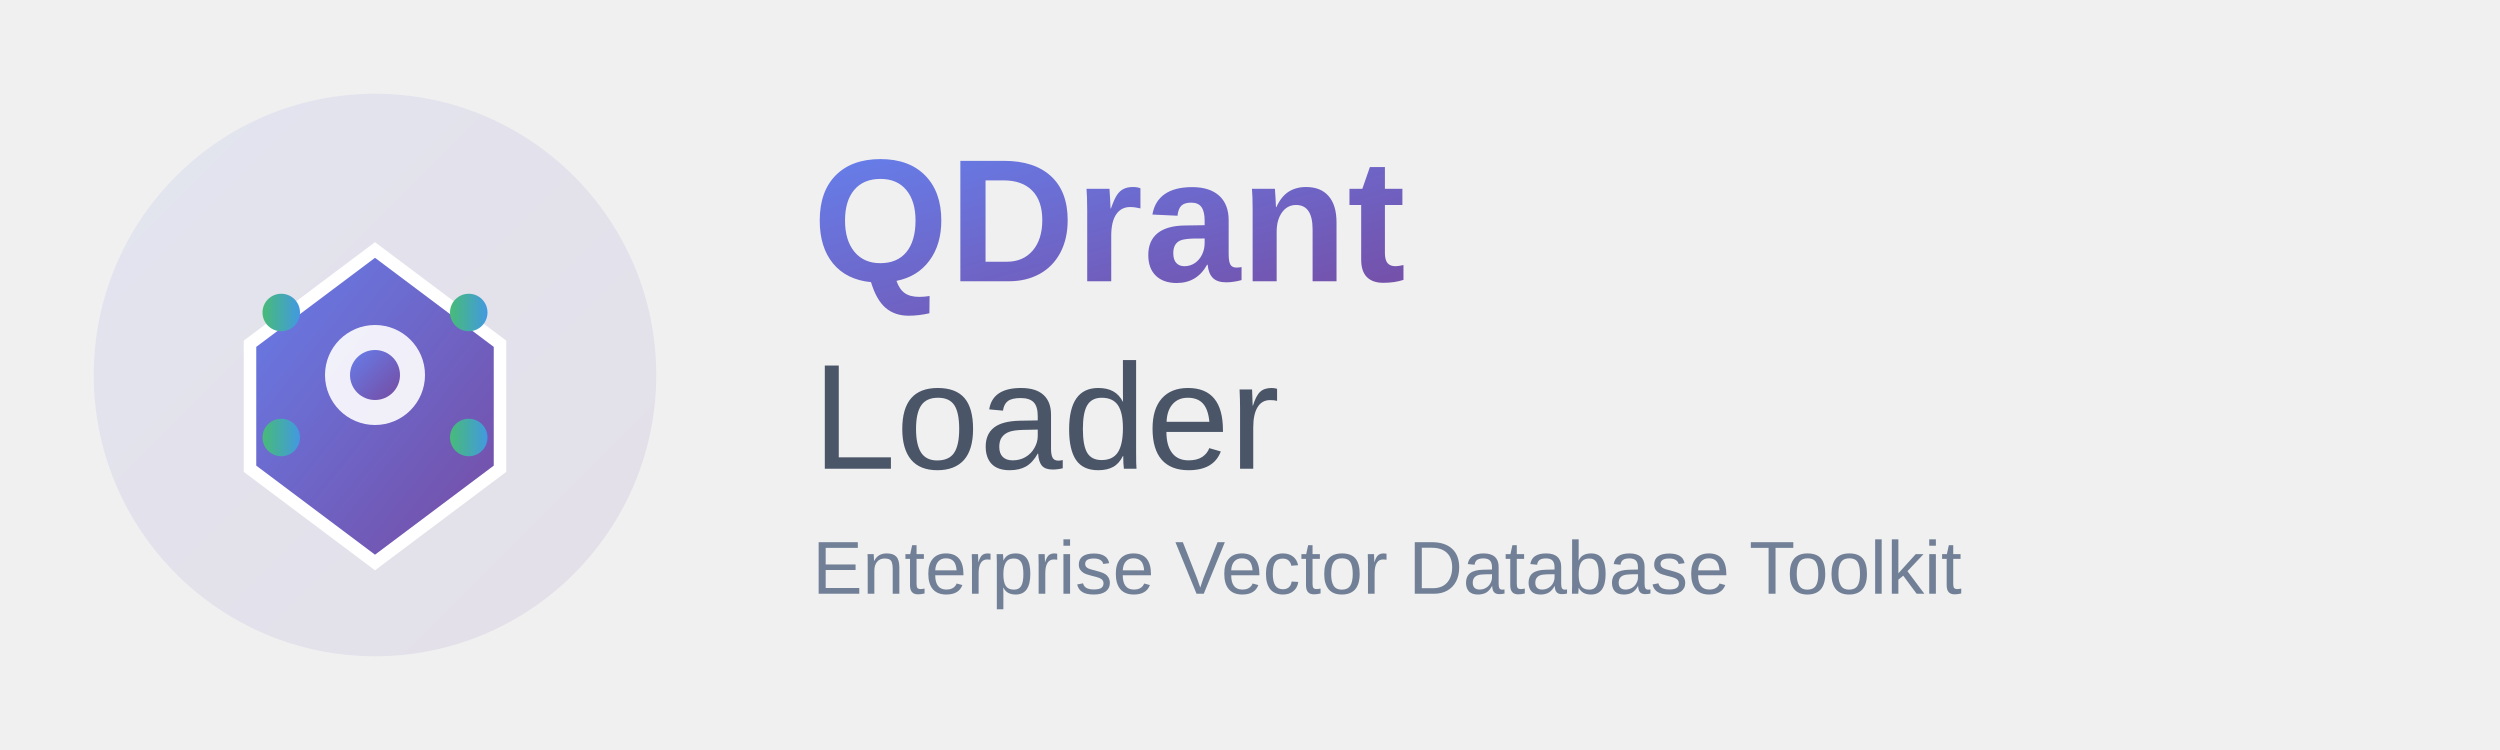
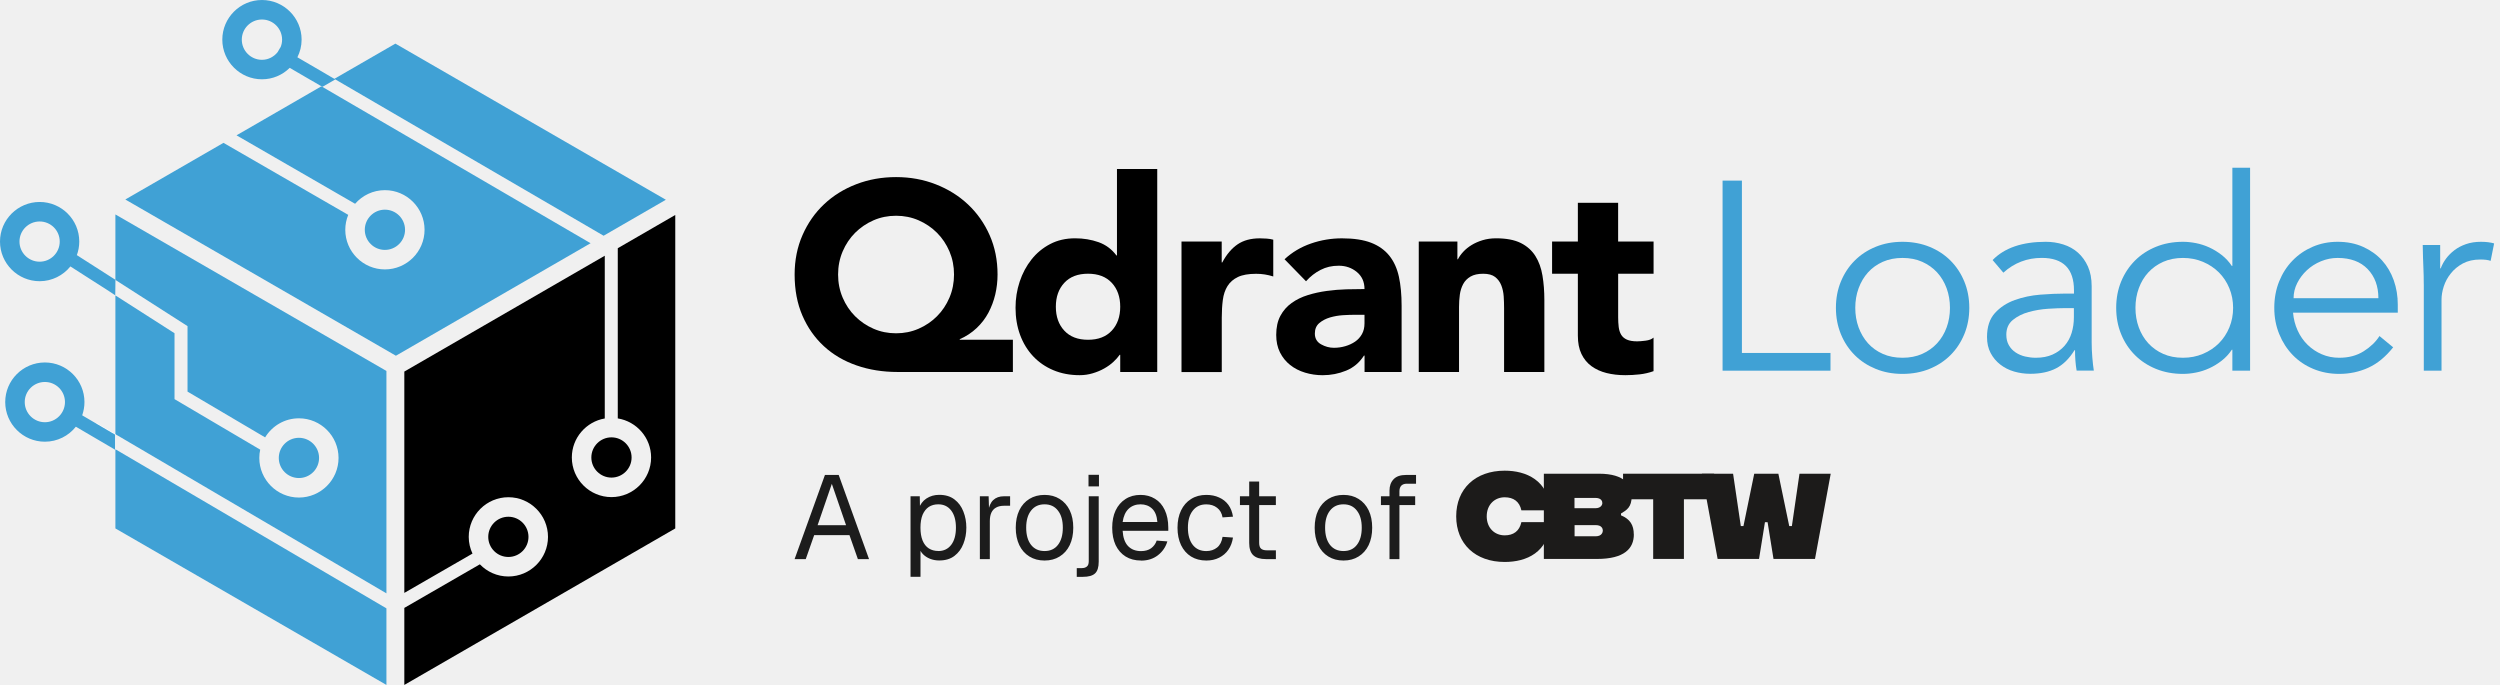
- <svg xmlns="http://www.w3.org/2000/svg" width="400" height="120" viewBox="0 0 400 120">
+ <svg xmlns="http://www.w3.org/2000/svg" width="292" height="80" viewBox="0 0 292 80" fill="none">
+   <g clip-path="url(#clip0_28030_3)">
+     <path d="M71.418 51.082C72.714 51.082 73.77 52.138 73.77 53.434C73.77 54.731 72.714 55.783 71.418 55.783C70.122 55.783 69.069 54.727 69.069 53.434C69.069 52.142 70.122 51.082 71.418 51.082Z" fill="black" />
+     <path d="M59.379 65.055C58.083 65.055 57.027 64.003 57.027 62.707C57.027 61.41 58.083 60.355 59.379 60.355C60.675 60.355 61.727 61.41 61.727 62.707C61.727 64.003 60.675 65.055 59.379 65.055Z" fill="black" />
+     <path d="M78.871 25.109V61.721L47.225 80V71.003L56.048 65.912C56.891 66.787 58.069 67.334 59.379 67.334C61.93 67.334 64.006 65.257 64.006 62.707C64.006 60.156 61.93 58.076 59.379 58.076C56.828 58.076 54.748 60.153 54.748 62.707C54.748 63.404 54.908 64.062 55.187 64.658L47.225 69.251V43.399L70.637 29.869V48.877C68.46 49.25 66.79 51.149 66.79 53.434C66.79 55.985 68.867 58.062 71.418 58.062C73.969 58.062 76.049 55.985 76.049 53.434C76.049 51.131 74.359 49.225 72.156 48.87V28.991L78.871 25.109Z" fill="black" />
+     <path d="M34.914 55.835C33.618 55.835 32.562 54.783 32.562 53.487C32.562 52.191 33.618 51.135 34.914 51.135C36.211 51.135 37.267 52.191 37.267 53.487C37.267 54.783 36.211 55.835 34.914 55.835Z" fill="#40A1D5" />
+     <path d="M45.134 43.326V69.303L13.478 50.713V34.503L20.384 38.922V46.619L30.392 52.518C30.322 52.832 30.287 53.156 30.287 53.487C30.287 56.037 32.364 58.114 34.914 58.114C37.465 58.114 39.542 56.037 39.542 53.487C39.542 50.936 37.469 48.859 34.914 48.859C33.242 48.859 31.778 49.751 30.966 51.086L21.903 45.741V38.092L13.478 32.695V25.046L45.134 43.326Z" fill="#40A1D5" />
+     <path d="M13.478 52.473L45.134 71.055V80L13.478 61.721V52.473Z" fill="#40A1D5" />
+     <path d="M44.957 29.189C43.66 29.189 42.608 28.137 42.608 26.841C42.608 25.545 43.66 24.489 44.957 24.489C46.253 24.489 47.309 25.545 47.309 26.841C47.309 28.137 46.253 29.189 44.957 29.189Z" fill="#40A1D5" />
+     <path d="M37.538 10.081L68.982 28.409L46.242 41.549L14.638 23.301L26.102 16.684L40.674 25.095C40.455 25.632 40.329 26.221 40.329 26.841C40.329 29.392 42.406 31.468 44.957 31.468C47.507 31.468 49.588 29.392 49.588 26.841C49.588 24.29 47.511 22.21 44.957 22.21C43.57 22.21 42.322 22.83 41.476 23.802L27.625 15.806L37.538 10.081Z" fill="#40A1D5" />
+     <path d="M77.773 23.332L70.501 27.534L39.05 9.209L46.18 5.094L77.773 23.332Z" fill="#40A1D5" />
+     <path d="M36.479 9.464L37.538 10.081L39.05 9.209L37.988 8.589L36.479 9.464Z" fill="white" />
+     <path d="M34.733 6.697C35.043 6.073 35.228 5.377 35.228 4.631C35.228 2.08 33.148 0 30.597 0C28.047 0 25.966 2.08 25.966 4.631C25.966 7.182 28.047 9.262 30.597 9.262C31.859 9.262 33.005 8.753 33.838 7.924L37.657 10.147L39.169 9.272L34.733 6.69V6.697ZM32.761 5.544L32.747 5.537L32.426 6.091C31.994 6.631 31.339 6.986 30.597 6.986C29.297 6.986 28.242 5.931 28.242 4.631C28.242 3.331 29.297 2.279 30.597 2.279C31.897 2.279 32.949 3.335 32.949 4.631C32.949 4.958 32.88 5.262 32.761 5.54V5.544Z" fill="#40A1D5" />
+     <path d="M13.471 32.691L13.464 34.493L13.478 34.503V32.695H13.471V32.691Z" fill="white" />
+     <path d="M8.976 29.799C9.157 29.304 9.258 28.775 9.258 28.214C9.258 25.663 7.185 23.59 4.634 23.59C2.084 23.59 0 25.66 0 28.214C0 30.768 2.08 32.845 4.631 32.845C6.08 32.845 7.373 32.169 8.223 31.12L12.718 33.998L13.464 34.493L13.485 32.684L8.976 29.799ZM4.631 30.566C3.331 30.566 2.275 29.51 2.275 28.214C2.275 26.918 3.331 25.869 4.631 25.869C5.931 25.869 6.976 26.918 6.976 28.214C6.976 29.51 5.927 30.566 4.631 30.566Z" fill="#40A1D5" />
+     <path d="M11.23 49.392V51.152L13.478 52.473V50.713L11.23 49.392Z" fill="white" />
+     <path d="M9.6 48.511C9.767 48.026 9.865 47.507 9.865 46.96C9.865 44.41 7.791 42.336 5.241 42.336C2.69 42.336 0.61 44.41 0.61 46.96C0.61 49.511 2.69 51.591 5.241 51.591C6.708 51.591 8.011 50.908 8.861 49.839L13.44 52.525V50.762L9.596 48.507L9.6 48.511ZM5.244 49.316C3.944 49.316 2.889 48.26 2.889 46.96C2.889 45.661 3.944 44.615 5.244 44.615C6.544 44.615 7.589 45.671 7.589 46.96C7.589 48.25 6.54 49.316 5.244 49.316Z" fill="#40A1D5" />
+   </g>
+   <g clip-path="url(#clip1_28030_3)">
+     <path d="M118.301 43.448H104.851C103.116 43.448 101.513 43.194 100.039 42.678C98.565 42.166 97.297 41.42 96.231 40.437C95.165 39.455 94.328 38.263 93.722 36.862C93.116 35.462 92.812 33.862 92.812 32.064C92.812 30.392 93.119 28.855 93.736 27.454C94.353 26.053 95.192 24.851 96.259 23.848C97.325 22.844 98.579 22.067 100.022 21.513C101.464 20.959 103.012 20.684 104.663 20.684C106.315 20.684 107.862 20.966 109.305 21.531C110.747 22.095 112.002 22.879 113.068 23.883C114.134 24.886 114.974 26.081 115.591 27.472C116.207 28.862 116.514 30.392 116.514 32.064C116.514 32.859 116.423 33.632 116.249 34.385C116.071 35.138 115.803 35.848 115.451 36.517C115.096 37.186 114.636 37.786 114.071 38.319C113.507 38.852 112.848 39.288 112.096 39.618V39.681H118.305V43.444L118.301 43.448ZM97.889 32.064C97.889 33.026 98.067 33.925 98.422 34.761C98.778 35.597 99.262 36.322 99.879 36.939C100.496 37.556 101.214 38.04 102.025 38.395C102.841 38.751 103.719 38.929 104.66 38.929C105.601 38.929 106.479 38.751 107.294 38.395C108.109 38.04 108.824 37.556 109.44 36.939C110.057 36.322 110.542 35.597 110.897 34.761C111.252 33.925 111.43 33.026 111.43 32.064C111.43 31.102 111.252 30.203 110.897 29.367C110.542 28.531 110.054 27.806 109.44 27.189C108.824 26.573 108.109 26.088 107.294 25.733C106.479 25.377 105.601 25.2 104.66 25.2C103.719 25.2 102.841 25.377 102.025 25.733C101.21 26.088 100.496 26.576 99.879 27.189C99.262 27.806 98.778 28.534 98.422 29.367C98.067 30.203 97.889 31.102 97.889 32.064Z" fill="black" />
+     <path d="M135.17 43.448H130.842V41.441H130.779C130.591 41.713 130.344 41.988 130.041 42.27C129.738 42.552 129.382 42.807 128.974 43.037C128.567 43.267 128.117 43.455 127.626 43.601C127.135 43.748 126.626 43.821 126.107 43.821C124.978 43.821 123.953 43.626 123.033 43.239C122.113 42.852 121.326 42.309 120.667 41.608C120.009 40.908 119.504 40.078 119.148 39.117C118.793 38.155 118.615 37.099 118.615 35.949C118.615 34.883 118.775 33.866 119.099 32.894C119.423 31.921 119.883 31.061 120.479 30.308C121.075 29.555 121.8 28.956 122.657 28.506C123.514 28.057 124.486 27.834 125.574 27.834C126.556 27.834 127.469 27.987 128.316 28.287C129.163 28.59 129.856 29.109 130.4 29.838H130.462V19.743H135.166V43.448H135.17ZM130.842 35.827C130.842 34.678 130.515 33.747 129.856 33.036C129.197 32.325 128.274 31.97 127.082 31.97C125.891 31.97 124.967 32.325 124.309 33.036C123.65 33.747 123.323 34.678 123.323 35.827C123.323 36.977 123.65 37.908 124.309 38.618C124.967 39.329 125.891 39.685 127.082 39.685C128.274 39.685 129.197 39.329 129.856 38.618C130.515 37.908 130.842 36.977 130.842 35.827Z" fill="black" />
+     <path d="M137.992 28.21H142.696V30.656H142.759C143.261 29.716 143.857 29.012 144.547 28.541C145.236 28.071 146.104 27.837 147.149 27.837C147.421 27.837 147.693 27.848 147.965 27.869C148.237 27.89 148.487 27.932 148.717 27.994V32.291C148.383 32.186 148.052 32.109 147.731 32.057C147.407 32.005 147.066 31.98 146.714 31.98C145.815 31.98 145.104 32.106 144.581 32.357C144.059 32.608 143.658 32.956 143.376 33.406C143.094 33.855 142.912 34.392 142.829 35.019C142.745 35.646 142.703 36.336 142.703 37.089V43.455H137.999V28.21H137.992Z" fill="black" />
+     <path d="M159.373 41.535H159.31C158.788 42.35 158.094 42.936 157.227 43.291C156.359 43.647 155.446 43.824 154.484 43.824C153.773 43.824 153.09 43.723 152.432 43.525C151.773 43.326 151.195 43.03 150.693 42.633C150.191 42.235 149.794 41.744 149.501 41.159C149.209 40.573 149.062 39.894 149.062 39.12C149.062 38.242 149.223 37.5 149.547 36.894C149.871 36.287 150.31 35.786 150.864 35.388C151.418 34.991 152.049 34.684 152.759 34.465C153.47 34.245 154.206 34.085 154.969 33.981C155.732 33.876 156.495 33.813 157.258 33.792C158.021 33.772 158.725 33.761 159.373 33.761C159.373 32.925 159.077 32.263 158.481 31.771C157.885 31.28 157.181 31.036 156.366 31.036C155.551 31.036 154.885 31.197 154.251 31.521C153.613 31.845 153.045 32.287 152.543 32.852L150.035 30.28C150.913 29.465 151.937 28.855 153.108 28.447C154.279 28.04 155.491 27.837 156.746 27.837C158.126 27.837 159.258 28.012 160.147 28.353C161.035 28.698 161.746 29.207 162.279 29.872C162.812 30.541 163.182 31.36 163.394 32.333C163.603 33.305 163.708 34.43 163.708 35.702V43.448H159.38V41.535H159.373ZM158.213 36.768C157.857 36.768 157.415 36.782 156.882 36.813C156.348 36.845 155.836 36.935 155.345 37.078C154.854 37.225 154.435 37.444 154.091 37.737C153.746 38.03 153.575 38.437 153.575 38.96C153.575 39.524 153.815 39.943 154.296 40.214C154.777 40.486 155.279 40.622 155.801 40.622C156.261 40.622 156.704 40.559 157.132 40.434C157.561 40.308 157.941 40.131 158.279 39.901C158.613 39.671 158.878 39.378 159.077 39.023C159.275 38.667 159.373 38.249 159.373 37.768V36.765H158.213V36.768Z" fill="black" />
+     <path d="M165.708 28.21H170.224V30.28H170.286C170.433 29.987 170.642 29.695 170.914 29.402C171.185 29.109 171.509 28.848 171.886 28.618C172.262 28.388 172.691 28.2 173.172 28.053C173.652 27.907 174.175 27.834 174.74 27.834C175.931 27.834 176.893 28.019 177.625 28.381C178.356 28.747 178.924 29.256 179.332 29.9C179.74 30.548 180.015 31.311 180.161 32.19C180.308 33.068 180.381 34.019 180.381 35.043V43.448H175.677V35.984C175.677 35.545 175.663 35.092 175.632 34.622C175.6 34.151 175.506 33.719 175.349 33.322C175.193 32.925 174.952 32.601 174.628 32.35C174.304 32.099 173.841 31.974 173.234 31.974C172.628 31.974 172.137 32.082 171.76 32.301C171.384 32.521 171.095 32.813 170.9 33.179C170.701 33.545 170.572 33.96 170.509 34.416C170.447 34.876 170.415 35.357 170.415 35.859V43.448H165.711V28.21H165.708Z" fill="black" />
+     <path d="M193.141 31.97H189.001V37.05C189.001 37.469 189.022 37.848 189.064 38.193C189.106 38.538 189.2 38.834 189.346 39.085C189.493 39.336 189.716 39.531 190.019 39.667C190.322 39.803 190.723 39.869 191.225 39.869C191.475 39.869 191.807 39.842 192.211 39.789C192.618 39.737 192.925 39.618 193.134 39.43V43.35C192.611 43.538 192.068 43.664 191.503 43.727C190.939 43.789 190.385 43.821 189.841 43.821C189.047 43.821 188.315 43.737 187.646 43.57C186.977 43.403 186.392 43.134 185.89 42.772C185.388 42.406 184.998 41.932 184.716 41.347C184.433 40.761 184.294 40.051 184.294 39.214V31.97H181.283V28.207H184.294V23.691H188.998V28.207H193.138V31.97H193.141Z" fill="black" />
+     <path d="M203.455 41.225H213.801V43.295H201.197V21.095H203.455V41.225Z" fill="#40A1D5" />
+     <path d="M230.014 35.956C230.014 37.064 229.819 38.089 229.432 39.03C229.045 39.97 228.509 40.786 227.819 41.476C227.129 42.166 226.31 42.702 225.359 43.089C224.407 43.476 223.355 43.671 222.209 43.671C221.062 43.671 220.041 43.476 219.09 43.089C218.139 42.702 217.32 42.166 216.63 41.476C215.94 40.786 215.4 39.97 215.017 39.03C214.63 38.089 214.435 37.064 214.435 35.956C214.435 34.848 214.626 33.824 215.017 32.883C215.403 31.942 215.94 31.127 216.63 30.437C217.32 29.747 218.139 29.21 219.09 28.824C220.041 28.437 221.08 28.242 222.209 28.242C223.338 28.242 224.407 28.437 225.359 28.824C226.31 29.21 227.129 29.747 227.819 30.437C228.509 31.127 229.045 31.942 229.432 32.883C229.819 33.824 230.014 34.848 230.014 35.956ZM227.756 35.956C227.756 35.141 227.623 34.378 227.366 33.667C227.104 32.956 226.731 32.339 226.254 31.817C225.773 31.294 225.191 30.883 224.515 30.58C223.836 30.277 223.066 30.127 222.212 30.127C221.358 30.127 220.585 30.28 219.909 30.58C219.229 30.883 218.654 31.298 218.184 31.817C217.714 32.339 217.348 32.956 217.086 33.667C216.825 34.378 216.696 35.141 216.696 35.956C216.696 36.772 216.825 37.535 217.086 38.246C217.348 38.956 217.714 39.573 218.184 40.096C218.654 40.618 219.229 41.033 219.909 41.333C220.588 41.636 221.355 41.786 222.212 41.786C223.069 41.786 223.836 41.636 224.515 41.333C225.195 41.03 225.773 40.618 226.254 40.096C226.735 39.573 227.104 38.956 227.366 38.246C227.627 37.535 227.756 36.772 227.756 35.956Z" fill="#40A1D5" />
+     <path d="M242.241 34.294V33.918C242.241 31.388 240.986 30.123 238.478 30.123C236.763 30.123 235.268 30.698 233.993 31.848L232.739 30.374C234.119 28.953 236.188 28.242 238.948 28.242C239.659 28.242 240.342 28.346 241 28.555C241.659 28.764 242.227 29.085 242.708 29.51C243.189 29.939 243.575 30.479 243.868 31.123C244.161 31.771 244.307 32.545 244.307 33.444V39.998C244.307 40.563 244.332 41.155 244.384 41.768C244.436 42.385 244.495 42.894 244.558 43.288H242.551C242.488 42.932 242.439 42.545 242.408 42.127C242.377 41.709 242.363 41.301 242.363 40.904H242.3C241.694 41.887 240.979 42.591 240.154 43.019C239.328 43.448 238.321 43.66 237.129 43.66C236.481 43.66 235.854 43.57 235.248 43.396C234.641 43.218 234.105 42.946 233.634 42.58C233.164 42.214 232.787 41.765 232.505 41.232C232.223 40.699 232.084 40.078 232.084 39.368C232.084 38.176 232.39 37.242 233.007 36.563C233.624 35.883 234.397 35.378 235.328 35.043C236.258 34.709 237.251 34.5 238.307 34.416C239.363 34.333 240.328 34.291 241.206 34.291H242.241V34.294ZM241.175 35.988C240.652 35.988 240 36.016 239.216 36.064C238.432 36.117 237.68 36.242 236.958 36.441C236.237 36.639 235.62 36.949 235.108 37.364C234.596 37.782 234.338 38.357 234.338 39.089C234.338 39.57 234.436 39.981 234.638 40.326C234.836 40.671 235.101 40.953 235.436 41.173C235.77 41.392 236.14 41.549 236.547 41.643C236.955 41.737 237.366 41.786 237.784 41.786C238.537 41.786 239.188 41.66 239.742 41.41C240.297 41.159 240.76 40.821 241.136 40.392C241.513 39.964 241.788 39.462 241.966 38.887C242.143 38.312 242.23 37.702 242.23 37.054V35.988H241.164H241.175Z" fill="#40A1D5" />
+     <path d="M262.81 43.295H260.74V40.849H260.677C260.343 41.35 259.945 41.779 259.486 42.134C259.026 42.49 258.545 42.782 258.043 43.012C257.541 43.242 257.025 43.41 256.492 43.514C255.959 43.619 255.454 43.671 254.973 43.671C253.823 43.671 252.774 43.476 251.823 43.089C250.872 42.702 250.053 42.166 249.363 41.476C248.673 40.786 248.133 39.97 247.75 39.03C247.363 38.089 247.171 37.064 247.171 35.956C247.171 34.848 247.363 33.824 247.75 32.883C248.137 31.942 248.677 31.127 249.363 30.437C250.053 29.747 250.872 29.21 251.823 28.824C252.774 28.437 253.823 28.242 254.973 28.242C255.454 28.242 255.959 28.294 256.492 28.398C257.025 28.503 257.541 28.67 258.043 28.9C258.545 29.13 259.026 29.423 259.486 29.778C259.945 30.134 260.343 30.562 260.677 31.064H260.74V19.59H262.81V43.295ZM249.422 35.956C249.422 36.772 249.551 37.535 249.813 38.246C250.074 38.956 250.443 39.573 250.924 40.096C251.405 40.618 251.983 41.033 252.663 41.333C253.342 41.636 254.109 41.786 254.966 41.786C255.823 41.786 256.579 41.636 257.301 41.333C258.022 41.03 258.642 40.618 259.165 40.096C259.688 39.573 260.095 38.956 260.388 38.246C260.681 37.535 260.827 36.772 260.827 35.956C260.827 35.141 260.681 34.378 260.388 33.667C260.095 32.956 259.688 32.339 259.165 31.817C258.642 31.294 258.019 30.883 257.301 30.58C256.579 30.277 255.802 30.127 254.966 30.127C254.13 30.127 253.339 30.28 252.663 30.58C251.983 30.883 251.402 31.298 250.924 31.817C250.443 32.339 250.07 32.956 249.813 33.667C249.551 34.378 249.422 35.141 249.422 35.956Z" fill="#40A1D5" />
+     <path d="M267.827 36.521C267.89 37.252 268.068 37.943 268.36 38.591C268.653 39.239 269.04 39.796 269.521 40.267C270.002 40.737 270.556 41.11 271.183 41.378C271.81 41.65 272.49 41.786 273.221 41.786C274.329 41.786 275.284 41.532 276.089 41.019C276.894 40.507 277.504 39.918 277.922 39.249L279.521 40.566C278.643 41.674 277.678 42.469 276.622 42.95C275.566 43.431 274.43 43.671 273.221 43.671C272.134 43.671 271.124 43.476 270.197 43.089C269.266 42.702 268.469 42.166 267.799 41.476C267.13 40.786 266.601 39.97 266.218 39.03C265.831 38.089 265.636 37.064 265.636 35.956C265.636 34.848 265.824 33.824 266.2 32.883C266.576 31.942 267.099 31.127 267.768 30.437C268.437 29.747 269.221 29.21 270.12 28.824C271.019 28.437 271.991 28.242 273.037 28.242C274.145 28.242 275.138 28.44 276.016 28.837C276.894 29.235 277.629 29.761 278.225 30.419C278.821 31.078 279.274 31.852 279.591 32.74C279.905 33.629 280.061 34.573 280.061 35.577V36.517H267.834L267.827 36.521ZM277.796 34.827C277.796 33.427 277.378 32.294 276.542 31.427C275.706 30.559 274.535 30.127 273.03 30.127C272.361 30.127 271.713 30.259 271.085 30.517C270.458 30.778 269.908 31.127 269.441 31.566C268.974 32.005 268.594 32.507 268.312 33.071C268.029 33.636 267.89 34.221 267.89 34.827H277.796Z" fill="#40A1D5" />
+     <path d="M283.096 33.197C283.096 32.548 283.082 31.89 283.051 31.221C283.02 30.552 282.992 29.684 282.974 28.618H285.013V31.346H285.076C285.222 30.949 285.431 30.569 285.703 30.2C285.975 29.834 286.302 29.506 286.689 29.214C287.076 28.921 287.525 28.688 288.037 28.51C288.55 28.332 289.128 28.242 289.776 28.242C290.361 28.242 290.874 28.304 291.313 28.43L290.905 30.468C290.633 30.364 290.236 30.311 289.713 30.311C288.919 30.311 288.239 30.465 287.675 30.764C287.11 31.068 286.64 31.454 286.264 31.925C285.887 32.395 285.609 32.904 285.434 33.444C285.257 33.988 285.17 34.51 285.17 35.012V43.291H283.1V33.197H283.096Z" fill="#40A1D5" />
+   </g>
+   <g clip-path="url(#clip2_28030_3)">
+     <path d="M92.809 65.303L96.353 55.473H97.959L101.503 65.303H100.2L99.217 62.505H95.095L94.112 65.303H92.809ZM95.496 61.344H98.82L97.158 56.511L95.496 61.344ZM106.35 67.379V57.964H107.43L107.458 59.543L107.291 59.459C107.475 58.916 107.778 58.504 108.203 58.226C108.639 57.94 109.137 57.797 109.698 57.797C110.427 57.797 111.022 57.978 111.486 58.337C111.956 58.696 112.301 59.166 112.524 59.748C112.754 60.33 112.869 60.957 112.869 61.63C112.869 62.303 112.754 62.933 112.524 63.512C112.301 64.094 111.956 64.564 111.486 64.923C111.026 65.282 110.43 65.463 109.698 65.463C109.319 65.463 108.963 65.397 108.632 65.268C108.308 65.139 108.033 64.958 107.803 64.728C107.58 64.498 107.43 64.226 107.346 63.912L107.514 63.717V67.372H106.35V67.379ZM109.59 64.362C110.228 64.362 110.73 64.121 111.099 63.641C111.468 63.16 111.653 62.491 111.653 61.633C111.653 60.776 111.468 60.107 111.099 59.626C110.73 59.145 110.228 58.905 109.59 58.905C109.165 58.905 108.796 59.006 108.482 59.208C108.179 59.41 107.939 59.717 107.761 60.121C107.594 60.529 107.51 61.031 107.51 61.63C107.51 62.229 107.594 62.734 107.761 63.139C107.928 63.546 108.169 63.85 108.482 64.052C108.796 64.254 109.165 64.355 109.59 64.355V64.362ZM114.448 65.303V57.964H115.472L115.528 59.818L115.416 59.776C115.507 59.149 115.706 58.693 116.012 58.407C116.326 58.111 116.74 57.964 117.26 57.964H117.981V59.072H117.274C116.904 59.072 116.594 59.142 116.347 59.281C116.106 59.41 115.922 59.609 115.793 59.877C115.674 60.135 115.611 60.47 115.611 60.874V65.306H114.448V65.303ZM122.005 65.47C121.333 65.47 120.741 65.313 120.232 64.999C119.723 64.686 119.333 64.243 119.054 63.672C118.779 63.09 118.639 62.41 118.639 61.637C118.639 60.863 118.779 60.173 119.054 59.602C119.329 59.031 119.723 58.588 120.232 58.274C120.741 57.961 121.329 57.804 122.005 57.804C122.681 57.804 123.267 57.961 123.765 58.274C124.274 58.588 124.664 59.031 124.943 59.602C125.218 60.173 125.358 60.853 125.358 61.637C125.358 62.421 125.218 63.09 124.943 63.672C124.668 64.243 124.274 64.686 123.765 64.999C123.267 65.313 122.681 65.47 122.005 65.47ZM122.005 64.362C122.678 64.362 123.201 64.121 123.57 63.641C123.95 63.153 124.138 62.484 124.138 61.633C124.138 60.783 123.95 60.121 123.57 59.64C123.201 59.153 122.678 58.905 122.005 58.905C121.333 58.905 120.807 59.149 120.427 59.64C120.047 60.121 119.859 60.783 119.859 61.633C119.859 62.484 120.047 63.153 120.427 63.641C120.807 64.121 121.333 64.362 122.005 64.362ZM125.765 67.379V66.355H126.361C126.602 66.355 126.793 66.296 126.943 66.174C127.089 66.062 127.166 65.857 127.166 65.55V57.964H128.33V65.606C128.33 66.25 128.187 66.71 127.901 66.975C127.615 67.243 127.138 67.376 126.476 67.376H125.769L125.765 67.379ZM127.138 56.814V55.459H128.358V56.814H127.138ZM133.271 65.47C132.577 65.47 131.978 65.313 131.469 64.999C130.971 64.686 130.584 64.243 130.306 63.672C130.037 63.09 129.905 62.41 129.905 61.637C129.905 60.863 130.037 60.187 130.306 59.616C130.581 59.044 130.964 58.602 131.455 58.288C131.954 57.964 132.539 57.804 133.215 57.804C133.853 57.804 134.414 57.957 134.905 58.261C135.393 58.557 135.773 58.989 136.041 59.564C136.316 60.135 136.456 60.832 136.456 61.654V61.999H131.124C131.17 62.783 131.379 63.376 131.748 63.773C132.128 64.17 132.633 64.369 133.271 64.369C133.752 64.369 134.142 64.257 134.449 64.038C134.762 63.808 134.978 63.508 135.1 63.139L136.348 63.236C136.152 63.891 135.787 64.431 135.24 64.857C134.703 65.271 134.048 65.48 133.274 65.48L133.271 65.47ZM131.124 60.968H135.18C135.125 60.257 134.919 59.734 134.557 59.403C134.205 59.072 133.759 58.905 133.215 58.905C132.671 58.905 132.187 59.079 131.818 59.431C131.459 59.773 131.225 60.285 131.124 60.968ZM140.898 65.47C140.215 65.47 139.62 65.313 139.111 64.999C138.612 64.686 138.226 64.243 137.947 63.672C137.672 63.09 137.532 62.41 137.532 61.637C137.532 60.863 137.672 60.187 137.947 59.616C138.222 59.044 138.612 58.602 139.111 58.288C139.62 57.964 140.212 57.804 140.898 57.804C141.459 57.804 141.961 57.905 142.393 58.107C142.836 58.302 143.195 58.588 143.473 58.964C143.749 59.344 143.93 59.804 144.013 60.348L142.794 60.431C142.71 59.944 142.498 59.567 142.156 59.309C141.815 59.041 141.393 58.909 140.895 58.909C140.219 58.909 139.693 59.153 139.316 59.644C138.937 60.125 138.748 60.787 138.748 61.637C138.748 62.487 138.937 63.156 139.316 63.644C139.693 64.125 140.219 64.365 140.895 64.365C141.393 64.365 141.811 64.226 142.156 63.951C142.498 63.675 142.71 63.257 142.794 62.703L144.013 62.787C143.93 63.33 143.752 63.808 143.473 64.212C143.198 64.609 142.836 64.919 142.393 65.139C141.958 65.362 141.459 65.47 140.898 65.47ZM147.857 65.303C147.191 65.303 146.696 65.149 146.376 64.846C146.062 64.543 145.906 64.066 145.906 63.421V56.246H147.069V63.39C147.069 63.721 147.142 63.954 147.292 64.083C147.439 64.212 147.665 64.278 147.972 64.278H149.024V65.303H147.86H147.857ZM144.825 58.989V57.964H149.021V58.989H144.825ZM156.92 65.47C156.247 65.47 155.655 65.313 155.146 64.999C154.638 64.686 154.247 64.243 153.969 63.672C153.693 63.09 153.554 62.41 153.554 61.637C153.554 60.863 153.693 60.173 153.969 59.602C154.244 59.031 154.638 58.588 155.146 58.274C155.655 57.961 156.244 57.804 156.92 57.804C157.596 57.804 158.181 57.961 158.68 58.274C159.188 58.588 159.579 59.031 159.857 59.602C160.133 60.173 160.272 60.853 160.272 61.637C160.272 62.421 160.133 63.09 159.857 63.672C159.582 64.243 159.188 64.686 158.68 64.999C158.181 65.313 157.596 65.47 156.92 65.47ZM156.92 64.362C157.592 64.362 158.115 64.121 158.484 63.641C158.864 63.153 159.052 62.484 159.052 61.633C159.052 60.783 158.864 60.121 158.484 59.64C158.115 59.153 157.592 58.905 156.92 58.905C156.247 58.905 155.721 59.149 155.341 59.64C154.962 60.121 154.773 60.783 154.773 61.633C154.773 62.484 154.962 63.153 155.341 63.641C155.721 64.121 156.247 64.362 156.92 64.362ZM162.293 65.303V57.299C162.293 56.755 162.45 56.316 162.763 55.985C163.077 55.644 163.565 55.473 164.23 55.473H165.394V56.497H164.314C164.028 56.497 163.812 56.578 163.662 56.734C163.523 56.891 163.453 57.107 163.453 57.386V65.306H162.29L162.293 65.303ZM161.293 58.989V57.964H165.293V58.989H161.293Z" fill="#1C1C1C" />
+     <path d="M198.789 55.33H202.424L203.326 61.442H203.636L204.894 55.33H207.713L208.981 61.442H209.292L210.18 55.33H213.828L211.992 65.285H207.145L206.455 60.996H206.145L205.455 65.285H200.619L198.782 55.33H198.789Z" fill="#1C1B1A" />
+     <path d="M170.084 60.306C170.084 57.079 172.335 54.975 175.747 54.975C178.255 54.975 180.851 56.083 181.127 59.605H177.698C177.475 58.571 176.768 58.083 175.747 58.083C174.593 58.083 173.649 58.926 173.649 60.306C173.649 61.686 174.59 62.529 175.747 62.529C176.768 62.529 177.468 62.041 177.698 60.985H181.127C180.851 64.536 178.294 65.637 175.747 65.637C172.328 65.637 170.084 63.529 170.084 60.306Z" fill="#1C1B1A" />
+     <path d="M190.834 62.417C190.834 64.066 189.719 65.285 186.531 65.285H180.322V55.33H186.764C189.82 55.33 190.58 56.692 190.58 57.961C190.58 59.229 190.012 59.574 189.333 59.978V60.191C190.388 60.626 190.827 61.327 190.827 62.421H190.834V62.417ZM183.9 58.156V59.361H186.329C187.054 59.361 187.155 58.884 187.155 58.769C187.155 58.557 187.047 58.156 186.329 58.156H183.9ZM187.211 61.971C187.211 61.759 187.089 61.334 186.385 61.334H183.911V62.637H186.385C187.096 62.637 187.211 62.149 187.211 61.971Z" fill="#1C1B1A" />
+     <path d="M200.215 58.316H196.681V65.282H193.092V58.316H189.573V55.33H200.211V58.316H200.218H200.215Z" fill="#1C1B1A" />
+   </g>
  <defs>
-     <linearGradient id="primaryGradient" x1="0%" y1="0%" x2="100%" y2="100%">
-       <stop offset="0%" style="stop-color:#667eea;stop-opacity:1" />
-       <stop offset="100%" style="stop-color:#764ba2;stop-opacity:1" />
-     </linearGradient>
-     <linearGradient id="accentGradient" x1="0%" y1="0%" x2="100%" y2="0%">
-       <stop offset="0%" style="stop-color:#48bb78;stop-opacity:1" />
-       <stop offset="100%" style="stop-color:#4299e1;stop-opacity:1" />
-     </linearGradient>
+     <clipPath id="clip0_28030_3">
+       <rect width="78.871" height="80" fill="white" />
+     </clipPath>
+     <clipPath id="clip1_28030_3">
+       <rect width="198.504" height="24.235" fill="white" transform="translate(92.8091 19.5897)" />
+     </clipPath>
+     <clipPath id="clip2_28030_3">
+       <rect width="121.023" height="12.405" fill="white" transform="translate(92.8091 54.9746)" />
+     </clipPath>
  </defs>
-   <circle cx="60" cy="60" r="45" fill="url(#primaryGradient)" opacity="0.1" />
-   <g transform="translate(30, 30)">
-     <path d="M30 10 L50 25 L50 45 L30 60 L10 45 L10 25 Z" fill="url(#primaryGradient)" stroke="#fff" stroke-width="2" />
-     <circle cx="15" cy="20" r="3" fill="url(#accentGradient)">
-       <animate attributeName="opacity" values="0.3;1;0.3" dur="2s" repeatCount="indefinite" />
-     </circle>
-     <circle cx="45" cy="20" r="3" fill="url(#accentGradient)">
-       <animate attributeName="opacity" values="1;0.3;1" dur="2s" repeatCount="indefinite" />
-     </circle>
-     <circle cx="15" cy="40" r="3" fill="url(#accentGradient)">
-       <animate attributeName="opacity" values="0.3;1;0.3" dur="2s" repeatCount="indefinite" begin="0.5s" />
-     </circle>
-     <circle cx="45" cy="40" r="3" fill="url(#accentGradient)">
-       <animate attributeName="opacity" values="1;0.3;1" dur="2s" repeatCount="indefinite" begin="0.5s" />
-     </circle>
-     <circle cx="30" cy="30" r="8" fill="#fff" opacity="0.9" />
-     <circle cx="30" cy="30" r="4" fill="url(#primaryGradient)" />
-   </g>
-   <text x="130" y="45" font-family="Arial, sans-serif" font-size="28" font-weight="bold" fill="url(#primaryGradient)">QDrant</text>
-   <text x="130" y="75" font-family="Arial, sans-serif" font-size="24" font-weight="300" fill="#4a5568">Loader</text>
-   <text x="130" y="95" font-family="Arial, sans-serif" font-size="12" fill="#718096">Enterprise Vector Database Toolkit</text>
</svg>
